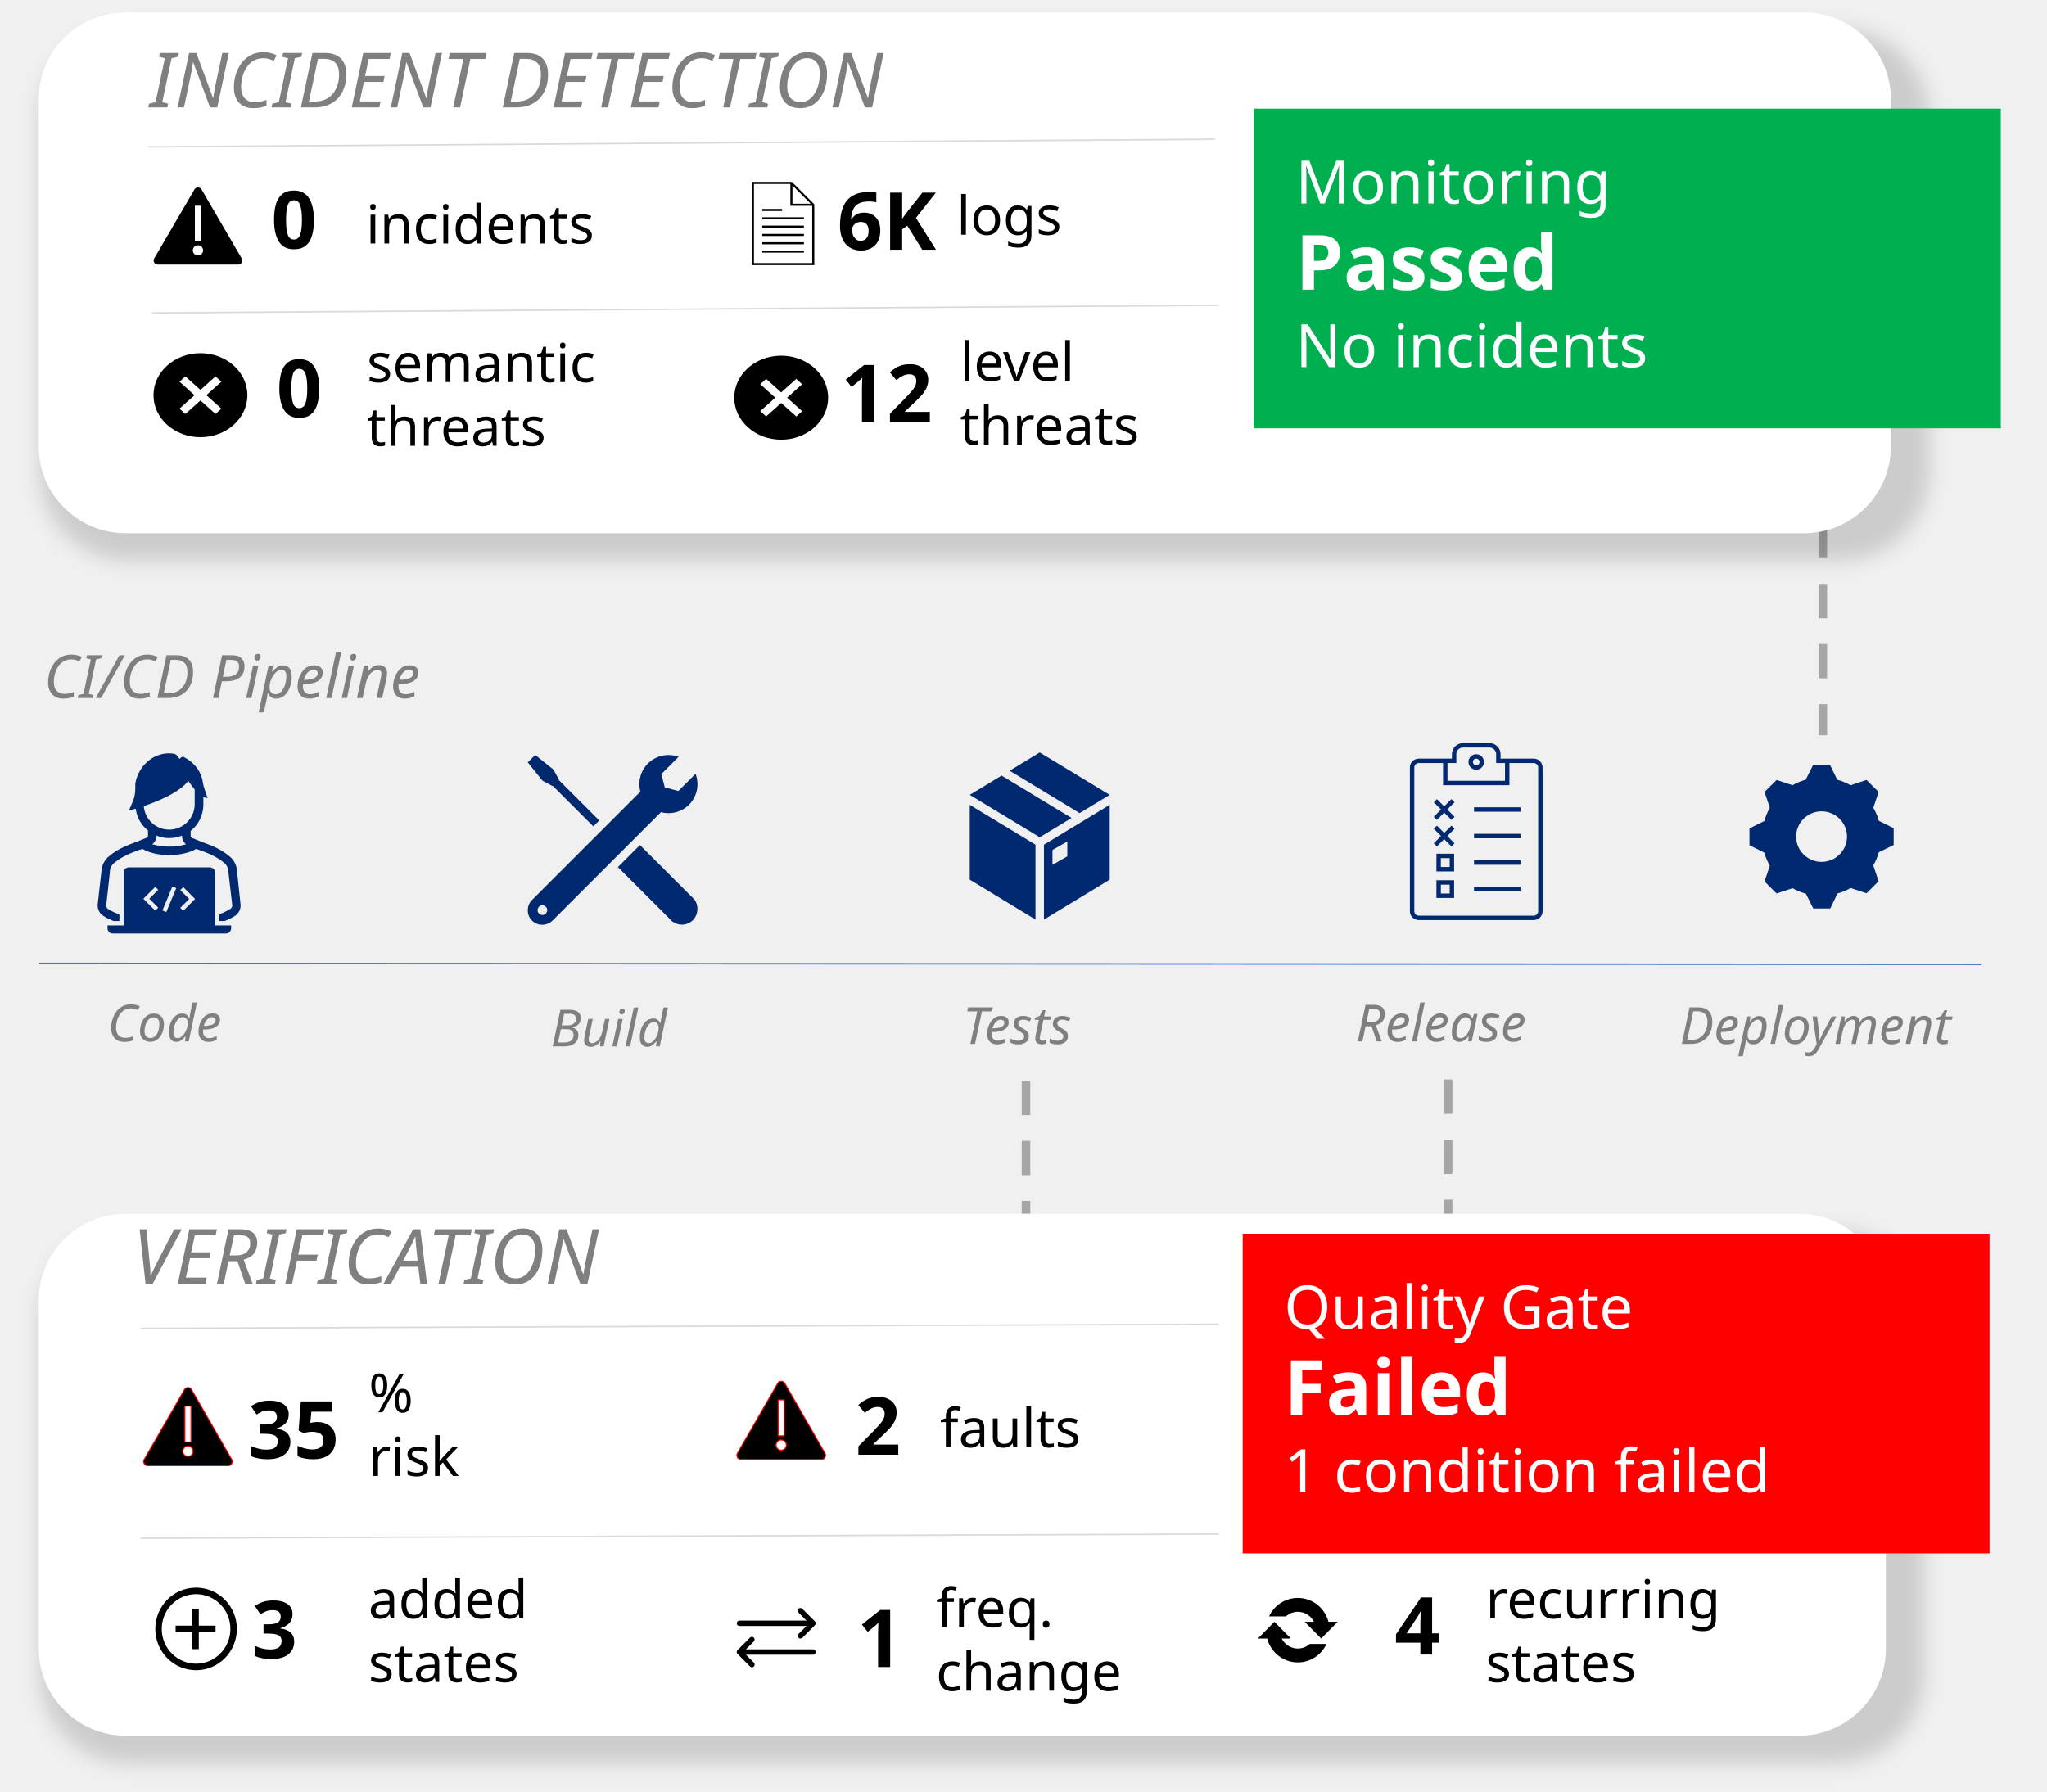
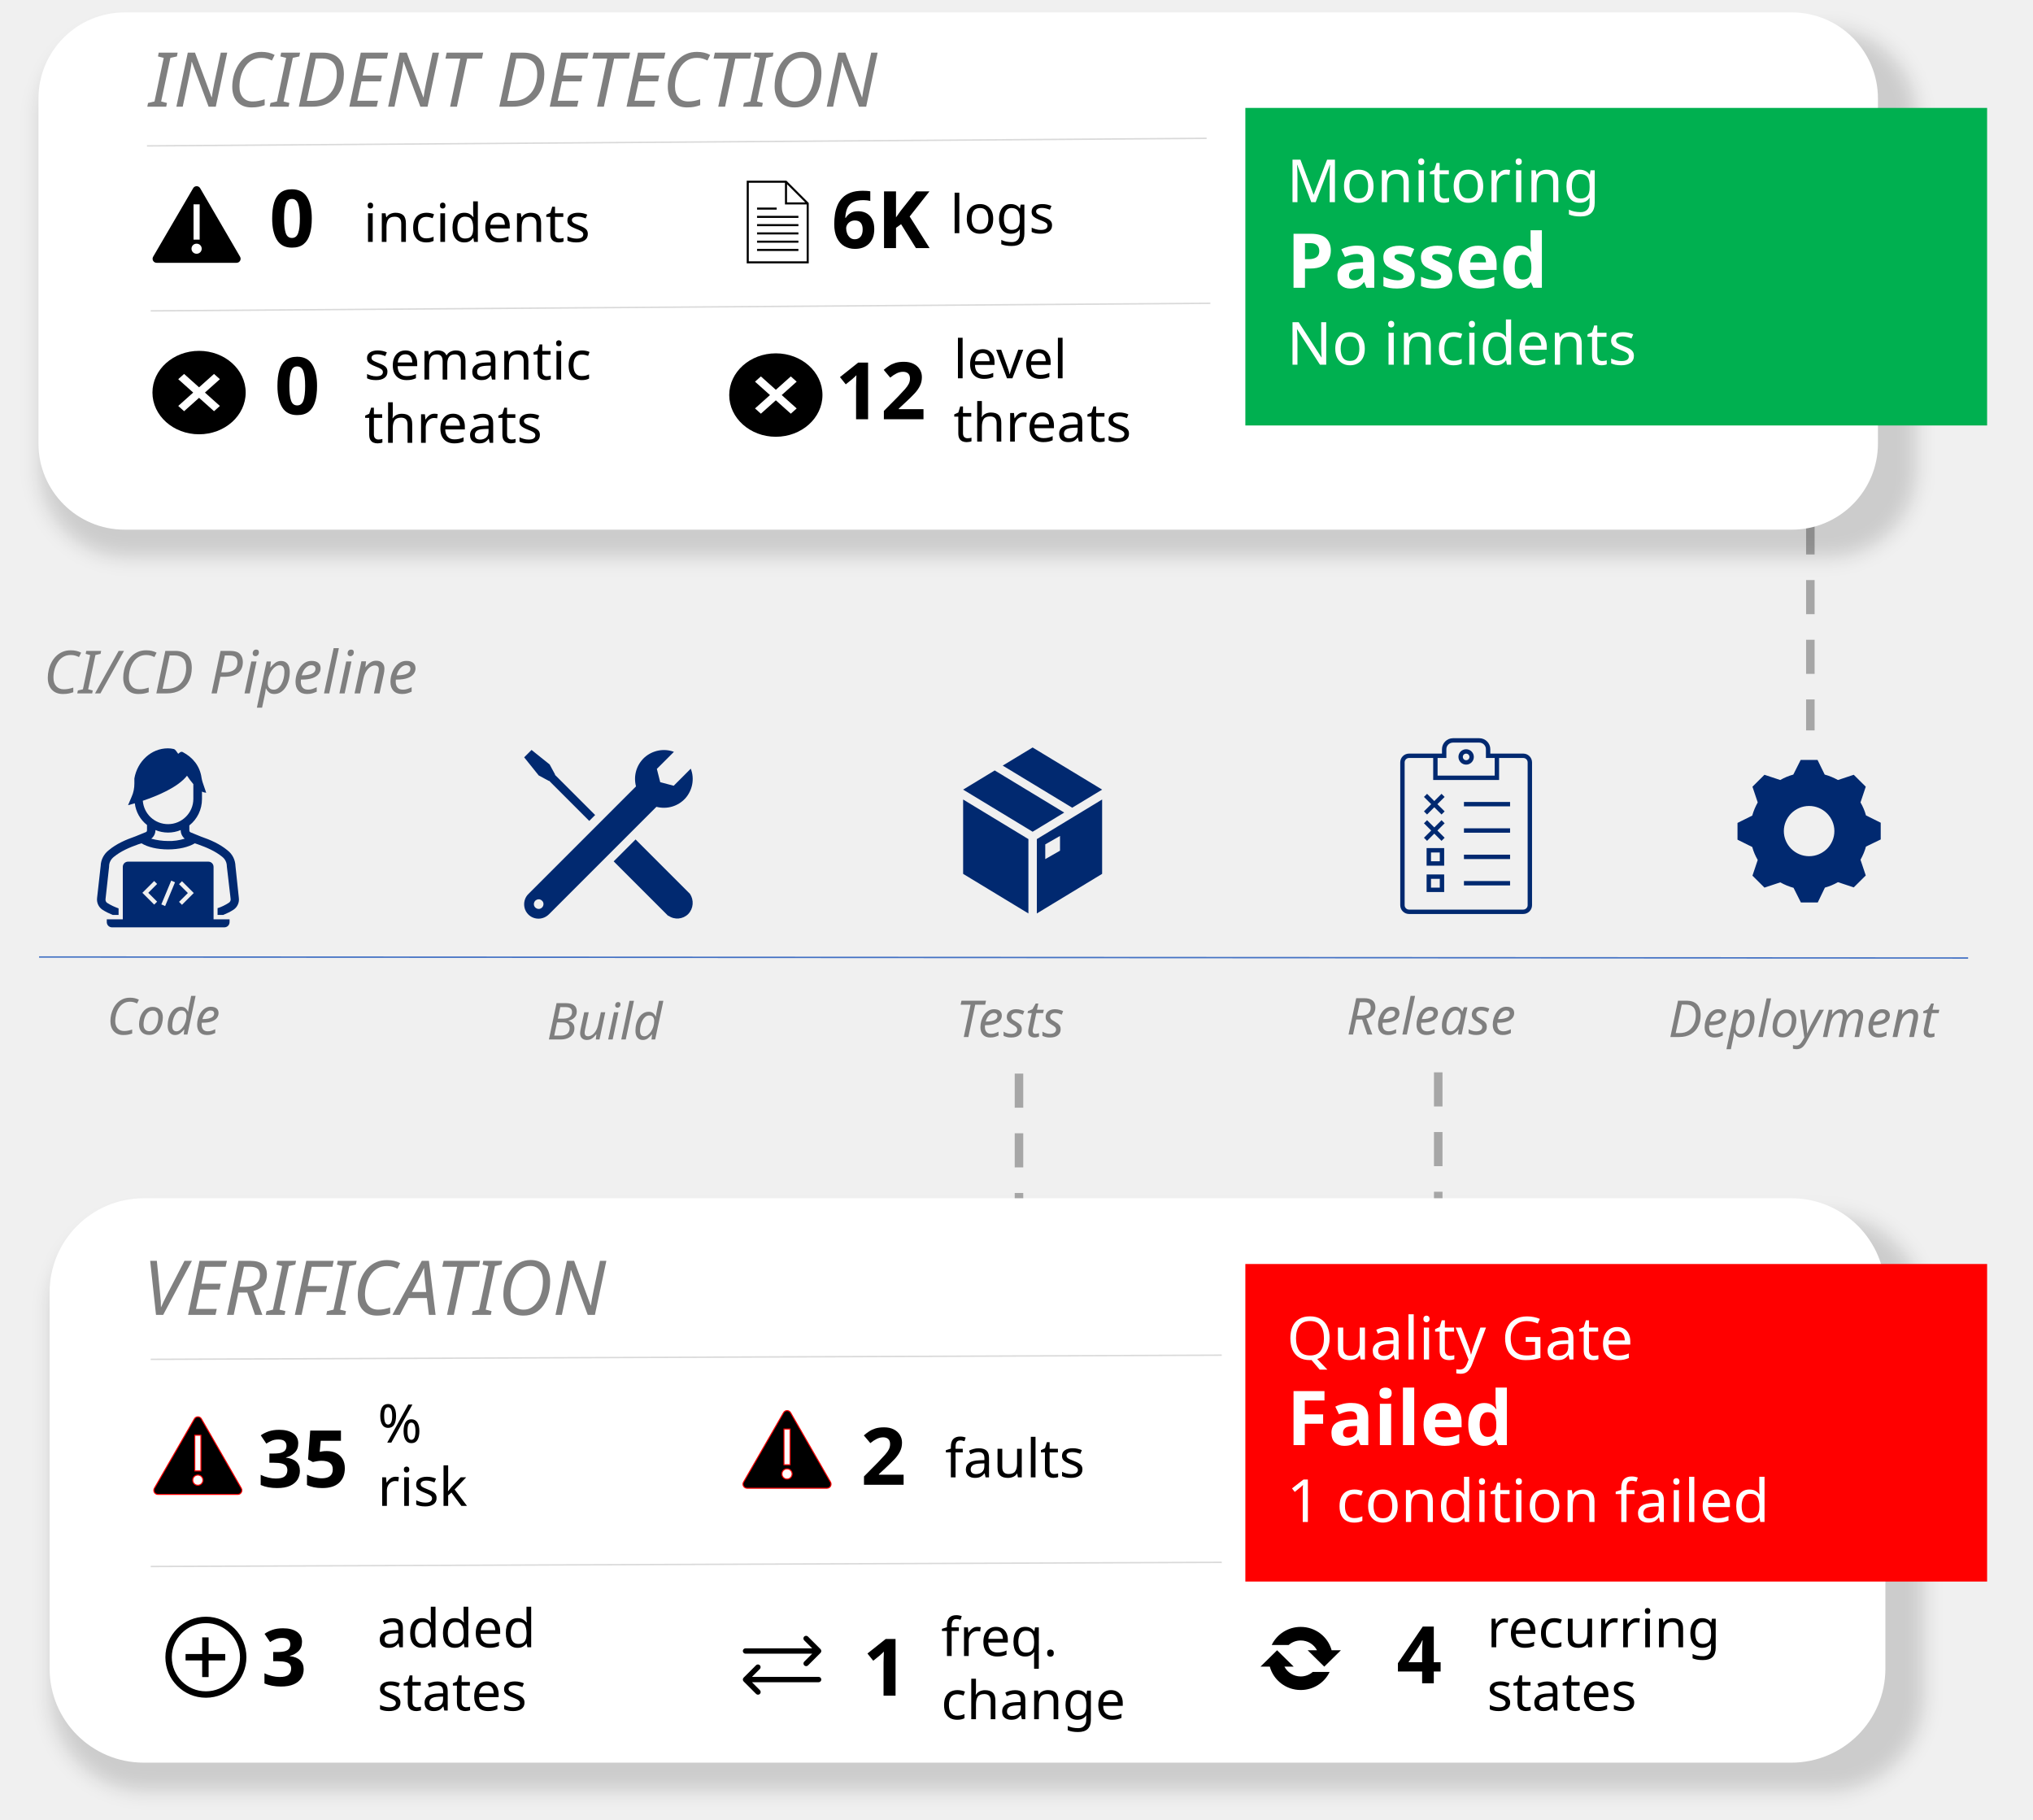
- <svg xmlns="http://www.w3.org/2000/svg" width="1639" height="1435" overflow="hidden">
+ <svg xmlns="http://www.w3.org/2000/svg" width="1639" height="1467" overflow="hidden">
  <defs>
    <filter id="fx0" x="-10%" y="-10%" width="120%" height="120%" filterUnits="userSpaceOnUse" primitiveUnits="userSpaceOnUse">
      <feComponentTransfer color-interpolation-filters="sRGB">
        <feFuncR type="discrete" tableValues="0 0" />
        <feFuncG type="discrete" tableValues="0 0" />
        <feFuncB type="discrete" tableValues="0 0" />
        <feFuncA type="linear" slope="0.149" intercept="0" />
      </feComponentTransfer>
      <feGaussianBlur stdDeviation="7.639 7.639" />
    </filter>
    <filter id="fx1" x="-10%" y="-10%" width="120%" height="120%" filterUnits="userSpaceOnUse" primitiveUnits="userSpaceOnUse">
      <feComponentTransfer color-interpolation-filters="sRGB">
        <feFuncR type="discrete" tableValues="0 0" />
        <feFuncG type="discrete" tableValues="0 0" />
        <feFuncB type="discrete" tableValues="0 0" />
        <feFuncA type="linear" slope="0.149" intercept="0" />
      </feComponentTransfer>
      <feGaussianBlur stdDeviation="7.639 7.639" />
    </filter>
    <clipPath id="clip2">
-       <rect x="1327" y="473" width="1639" height="1435" />
+       <rect x="1327" y="473" width="1639" height="1467" />
    </clipPath>
    <clipPath id="clip3">
-       <rect x="-7" y="-7" width="1570" height="487" />
+       <rect x="-7" y="-7" width="1570" height="526" />
    </clipPath>
    <clipPath id="clip4">
-       <rect x="0" y="0" width="1557" height="474" />
+       <rect x="0" y="0" width="1558" height="512" />
    </clipPath>
    <clipPath id="clip5">
-       <rect x="1913" y="1750" width="71" height="70" />
+       <rect x="1922" y="1780" width="71" height="71" />
    </clipPath>
    <clipPath id="clip6">
-       <rect x="1913" y="1750" width="71" height="70" />
+       <rect x="1922" y="1780" width="71" height="71" />
    </clipPath>
    <clipPath id="clip7">
-       <rect x="1913" y="1750" width="71" height="70" />
+       <rect x="1922" y="1780" width="71" height="71" />
    </clipPath>
    <clipPath id="clip8">
-       <rect x="2333" y="1744" width="67" height="68" />
+       <rect x="2341" y="1776" width="68" height="67" />
    </clipPath>
    <clipPath id="clip9">
-       <rect x="2333" y="1744" width="67" height="68" />
+       <rect x="2341" y="1776" width="68" height="67" />
    </clipPath>
    <clipPath id="clip10">
-       <rect x="2333" y="1744" width="67" height="68" />
+       <rect x="2341" y="1776" width="68" height="67" />
    </clipPath>
    <clipPath id="clip11">
      <rect x="-7" y="-7" width="1574" height="487" />
    </clipPath>
    <clipPath id="clip12">
      <rect x="0" y="0" width="1561" height="473" />
    </clipPath>
    <clipPath id="clip13">
      <rect x="1914" y="611" width="81" height="81" />
    </clipPath>
    <clipPath id="clip14">
      <rect x="1914" y="611" width="81" height="81" />
    </clipPath>
    <clipPath id="clip15">
      <rect x="1914" y="611" width="81" height="81" />
    </clipPath>
    <clipPath id="clip16">
      <rect x="1905" y="749" width="95" height="85" />
    </clipPath>
    <clipPath id="clip17">
      <rect x="1905" y="749" width="95" height="85" />
    </clipPath>
    <clipPath id="clip18">
      <rect x="1905" y="749" width="95" height="85" />
    </clipPath>
    <clipPath id="clip19">
      <rect x="1380" y="1061" width="165" height="164" />
    </clipPath>
    <clipPath id="clip20">
      <rect x="1380" y="1061" width="165" height="164" />
    </clipPath>
    <clipPath id="clip21">
      <rect x="1380" y="1061" width="165" height="164" />
    </clipPath>
    <clipPath id="clip22">
      <rect x="1735" y="1063" width="164" height="164" />
    </clipPath>
    <clipPath id="clip23">
      <rect x="1735" y="1063" width="164" height="164" />
    </clipPath>
    <clipPath id="clip24">
      <rect x="1735" y="1063" width="164" height="164" />
    </clipPath>
    <clipPath id="clip25">
      <rect x="2703" y="1061" width="164" height="164" />
    </clipPath>
    <clipPath id="clip26">
      <rect x="2703" y="1061" width="164" height="164" />
    </clipPath>
    <clipPath id="clip27">
      <rect x="2703" y="1061" width="164" height="164" />
    </clipPath>
    <clipPath id="clip28">
      <rect x="2424" y="1053" width="170" height="172" />
    </clipPath>
    <clipPath id="clip29">
      <rect x="2424" y="1053" width="170" height="172" />
    </clipPath>
    <clipPath id="clip30">
      <rect x="2424" y="1053" width="170" height="172" />
    </clipPath>
    <clipPath id="clip31">
      <rect x="2077" y="1061" width="164" height="164" />
    </clipPath>
    <clipPath id="clip32">
      <rect x="2077" y="1061" width="164" height="164" />
    </clipPath>
    <clipPath id="clip33">
      <rect x="2077" y="1061" width="164" height="164" />
    </clipPath>
    <clipPath id="clip34">
-       <rect x="1437" y="1576" width="80" height="80" />
+       <rect x="1446" y="1607" width="80" height="80" />
    </clipPath>
    <clipPath id="clip35">
-       <rect x="1437" y="1576" width="80" height="80" />
+       <rect x="1446" y="1607" width="80" height="80" />
    </clipPath>
    <clipPath id="clip36">
-       <rect x="1437" y="1576" width="80" height="80" />
+       <rect x="1446" y="1607" width="80" height="80" />
    </clipPath>
    <clipPath id="clip37">
-       <rect x="1912" y="1570" width="81" height="80" />
+       <rect x="1921" y="1601" width="80" height="80" />
    </clipPath>
    <clipPath id="clip38">
-       <rect x="1912" y="1570" width="81" height="80" />
+       <rect x="1921" y="1601" width="80" height="80" />
    </clipPath>
    <clipPath id="clip39">
-       <rect x="1912" y="1570" width="81" height="80" />
+       <rect x="1921" y="1601" width="80" height="80" />
    </clipPath>
    <clipPath id="clip40">
      <rect x="1446" y="614" width="79" height="79" />
    </clipPath>
    <clipPath id="clip41">
      <rect x="1446" y="614" width="79" height="79" />
    </clipPath>
    <clipPath id="clip42">
      <rect x="1446" y="614" width="79" height="79" />
    </clipPath>
    <clipPath id="clip43">
-       <rect x="1445" y="1738" width="79" height="80" />
+       <rect x="1454" y="1769" width="79" height="79" />
    </clipPath>
    <clipPath id="clip44">
-       <rect x="1445" y="1738" width="79" height="80" />
+       <rect x="1454" y="1769" width="79" height="79" />
    </clipPath>
    <clipPath id="clip45">
-       <rect x="1445" y="1738" width="79" height="80" />
+       <rect x="1454" y="1769" width="79" height="79" />
    </clipPath>
    <clipPath id="clip46">
      <rect x="1439" y="746" width="96" height="86" />
    </clipPath>
    <clipPath id="clip47">
      <rect x="1439" y="746" width="96" height="86" />
    </clipPath>
    <clipPath id="clip48">
      <rect x="1439" y="746" width="96" height="86" />
    </clipPath>
  </defs>
  <g clip-path="url(#clip2)" transform="translate(-1327 -473)">
    <path d="M2786.5 892.5 2786.5 1061.84" stroke="#A6A6A6" stroke-width="6.875" stroke-miterlimit="8" stroke-dasharray="27.5 20.625" fill="none" fill-rule="evenodd" />
    <path d="M0 0 0 163.099" stroke="#A6A6A6" stroke-width="6.875" stroke-miterlimit="8" stroke-dasharray="27.5 20.625" fill="none" fill-rule="evenodd" transform="matrix(-1 0 0 1 2486.5 1337.5)" />
    <path d="M0 0 0 154.815" stroke="#A6A6A6" stroke-width="6.875" stroke-miterlimit="8" stroke-dasharray="27.5 20.625" fill="none" fill-rule="evenodd" transform="matrix(-1 0 0 1 2148.5 1338.5)" />
-     <g clip-path="url(#clip3)" filter="url(#fx0)" transform="translate(1335 1435)">
+     <g clip-path="url(#clip3)" filter="url(#fx0)" transform="translate(1344 1429)">
      <g clip-path="url(#clip4)">
-         <path d="M24.199 94.76C24.199 55.513 56.014 23.698 95.261 23.698L1461.72 23.698C1500.96 23.698 1532.78 55.513 1532.78 94.76L1532.78 378.996C1532.78 418.242 1500.96 450.058 1461.72 450.058L95.261 450.058C56.014 450.058 24.199 418.242 24.199 378.996Z" fill="#FFFFFF" fill-rule="evenodd" />
-       </g>
-     </g>
-     <path d="M1358 1514.67C1358 1476.19 1389.19 1445 1427.67 1445L2767.33 1445C2805.81 1445 2837 1476.19 2837 1514.67L2837 1793.33C2837 1831.81 2805.81 1863 2767.33 1863L1427.67 1863C1389.19 1863 1358 1831.81 1358 1793.33Z" fill="#FFFFFF" fill-rule="evenodd" />
-     <rect x="2322" y="1461" width="598" height="256" fill="#FF0000" />
-     <text fill="#FFFFFF" font-family="Nunito,Nunito_MSFontService,sans-serif" font-weight="400" font-size="48" transform="matrix(1 0 0 1 2355.11 1537)">Quality Gate<tspan font-weight="700" font-size="61" x="0" y="69">Failed</tspan>
+         <path d="M24.198 101.05C24.198 58.329 58.83 23.698 101.551 23.698L1456.45 23.698C1499.17 23.698 1533.8 58.329 1533.8 101.05L1533.8 410.446C1533.8 453.166 1499.17 487.798 1456.45 487.798L101.551 487.798C58.83 487.798 24.198 453.166 24.198 410.446Z" fill="#FFFFFF" fill-rule="evenodd" />
+       </g>
+     </g>
+     <path d="M1367 1514.84C1367 1472.95 1400.95 1439 1442.84 1439L2771.16 1439C2813.05 1439 2847 1472.95 2847 1514.84L2847 1818.16C2847 1860.05 2813.05 1894 2771.16 1894L1442.84 1894C1400.95 1894 1367 1860.05 1367 1818.16Z" fill="#FFFFFF" fill-rule="evenodd" />
+     <rect x="2331" y="1492" width="598" height="256" fill="#FF0000" />
+     <text fill="#FFFFFF" font-family="Nunito,Nunito_MSFontService,sans-serif" font-weight="400" font-size="48" transform="matrix(1 0 0 1 2364.36 1569)">Quality Gate<tspan font-weight="700" font-size="61" x="0" y="69">Failed</tspan>
      <tspan font-size="48" x="0" y="131">1 condition failed</tspan>
      <tspan fill="#7F7F7F" font-style="italic" font-size="61" x="-921.904" y="-36">VERIFICATION</tspan>
    </text>
-     <path d="M0 0 863.466 3.364" stroke="#D9D9D9" stroke-width="1.146" stroke-miterlimit="8" fill="none" fill-rule="evenodd" transform="matrix(1 0 0 -1 1439.5 1536.86)" />
-     <path d="M0 0 863.466 3.364" stroke="#D9D9D9" stroke-width="1.146" stroke-miterlimit="8" fill="none" fill-rule="evenodd" transform="matrix(1 0 0 -1 1439.5 1704.86)" />
-     <text font-family="Nunito,Nunito_MSFontService,sans-serif" font-weight="700" font-size="64" transform="matrix(1 0 0 1 1525.48 1641)">35<tspan font-size="64" x="486.252" y="-3">2</tspan>
-       <tspan font-weight="400" font-size="43" x="554.169" y="-9">faults</tspan>
+     <path d="M0 0 863.466 3.364" stroke="#D9D9D9" stroke-width="1.146" stroke-miterlimit="8" fill="none" fill-rule="evenodd" transform="matrix(1 0 0 -1 1448.5 1568.86)" />
+     <path d="M0 0 863.466 3.364" stroke="#D9D9D9" stroke-width="1.146" stroke-miterlimit="8" fill="none" fill-rule="evenodd" transform="matrix(1 0 0 -1 1448.5 1735.86)" />
+     <text font-family="Nunito,Nunito_MSFontService,sans-serif" font-weight="700" font-size="64" transform="matrix(1 0 0 1 1534.73 1672)">35<tspan font-size="64" x="486.252" y="-2">2</tspan>
+       <tspan font-weight="400" font-size="43" x="554.169" y="-8">faults</tspan>
      <tspan font-size="64" x="3.048" y="160">3 </tspan>
-       <tspan font-weight="400" font-size="43" x="96.738" y="-37">%</tspan>
-       <tspan font-weight="400" font-size="43" x="96.738" y="14">risk</tspan>
-       <tspan font-weight="400" font-size="43" x="96.447" y="128">added</tspan>
-       <tspan font-weight="400" font-size="43" x="96.447" y="179">states</tspan>
-       <tspan font-size="64" x="487.819" y="167">1 </tspan>
-       <tspan font-weight="400" font-size="43" x="551.013" y="135">freq. </tspan>
-       <tspan font-weight="400" font-size="43" x="551.013" y="186">change</tspan>
+       <tspan font-weight="400" font-size="43" x="96.738" y="-36">%</tspan>
+       <tspan font-weight="400" font-size="43" x="96.738" y="15">risk</tspan>
+       <tspan font-weight="400" font-size="43" x="96.447" y="129">added</tspan>
+       <tspan font-weight="400" font-size="43" x="96.447" y="180">states</tspan>
+       <tspan font-size="64" x="487.819" y="168">1 </tspan>
+       <tspan font-weight="400" font-size="43" x="551.013" y="136">freq. </tspan>
+       <tspan font-weight="400" font-size="43" x="551.013" y="187">change</tspan>
    </text>
    <g clip-path="url(#clip5)">
      <g clip-path="url(#clip6)">
        <g clip-path="url(#clip7)">
-           <path d="M5.031 43.844 58.765 43.844 52.383 37.461C51.571 36.59 51.619 35.226 52.49 34.414 53.318 33.642 54.602 33.642 55.43 34.414L65.493 44.476C66.333 45.318 66.333 46.682 65.493 47.524L55.43 57.586C54.588 58.427 53.224 58.427 52.383 57.586 51.542 56.745 51.542 55.381 52.383 54.539L58.765 48.156 5.031 48.156C3.84 48.156 2.875 47.191 2.875 46 2.875 44.809 3.84 43.844 5.031 43.844Z" transform="matrix(-1 0 0 1 1983 1750)" />
-           <path d="M63.969 20.844 10.235 20.844 16.617 14.461C17.489 13.649 17.537 12.285 16.725 11.414 15.913 10.543 14.549 10.494 13.678 11.306 13.64 11.341 13.605 11.377 13.57 11.414L3.507 21.476C2.667 22.318 2.667 23.682 3.507 24.524L13.57 34.586C14.412 35.427 15.776 35.427 16.617 34.586 17.458 33.744 17.458 32.381 16.617 31.539L10.235 25.156 63.969 25.156C65.16 25.156 66.125 24.191 66.125 23 66.125 21.809 65.16 20.844 63.969 20.844Z" transform="matrix(-1 0 0 1 1983 1750)" />
-         </g>
-       </g>
-     </g>
-     <text font-family="Nunito,Nunito_MSFontService,sans-serif" font-weight="700" font-size="64" transform="matrix(1 0 0 1 2443.65 1798)">4 <tspan font-weight="400" font-size="43" x="72.922" y="-29">recurring</tspan>
+           <path d="M5.031 43.844 58.765 43.844 52.383 37.461C51.571 36.59 51.619 35.226 52.49 34.414 53.318 33.642 54.602 33.642 55.43 34.414L65.493 44.476C66.333 45.318 66.333 46.682 65.493 47.524L55.43 57.586C54.588 58.427 53.224 58.427 52.383 57.586 51.542 56.745 51.542 55.381 52.383 54.539L58.765 48.156 5.031 48.156C3.84 48.156 2.875 47.191 2.875 46 2.875 44.809 3.84 43.844 5.031 43.844Z" transform="matrix(-1 0 0 1 1992 1781)" />
+           <path d="M63.969 20.844 10.235 20.844 16.617 14.461C17.489 13.649 17.537 12.285 16.725 11.414 15.913 10.543 14.549 10.494 13.678 11.306 13.64 11.341 13.605 11.377 13.57 11.414L3.507 21.476C2.667 22.318 2.667 23.682 3.507 24.524L13.57 34.586C14.412 35.427 15.776 35.427 16.617 34.586 17.458 33.744 17.458 32.381 16.617 31.539L10.235 25.156 63.969 25.156C65.16 25.156 66.125 24.191 66.125 23 66.125 21.809 65.16 20.844 63.969 20.844Z" transform="matrix(-1 0 0 1 1992 1781)" />
+         </g>
+       </g>
+     </g>
+     <text font-family="Nunito,Nunito_MSFontService,sans-serif" font-weight="700" font-size="64" transform="matrix(1 0 0 1 2452.91 1830)">4 <tspan font-weight="400" font-size="43" x="72.922" y="-29">recurring</tspan>
      <tspan font-weight="400" font-size="43" x="72.922" y="22">states</tspan>
    </text>
    <g clip-path="url(#clip8)">
      <g clip-path="url(#clip9)">
        <g clip-path="url(#clip10)">
-           <path d="M14.369 39.6 27.569 26.4 20.212 26.4C22.619 21.725 27.5 18.494 33.138 18.494 36.781 18.494 40.15 19.869 42.694 22.137L56.1 22.137C52.044 13.475 43.244 7.562 33.138 7.562 21.381 7.562 11.481 15.537 8.594 26.4L1.169 26.4 14.369 39.6Z" transform="matrix(1 0 0 -1.01515 2333 1812)" />
-           <path d="M65.037 39.6 51.837 26.4 38.638 39.6 46.062 39.6C43.656 44.275 38.775 47.506 33.138 47.506 29.494 47.506 26.125 46.131 23.581 43.862L10.106 43.862C14.231 52.525 22.962 58.438 33.138 58.438 44.894 58.438 54.794 50.462 57.681 39.6L65.037 39.6Z" transform="matrix(1 0 0 -1.01515 2333 1812)" />
+           <path d="M14.369 39.6 27.569 26.4 20.212 26.4C22.619 21.725 27.5 18.494 33.138 18.494 36.781 18.494 40.15 19.869 42.694 22.137L56.1 22.137C52.044 13.475 43.244 7.562 33.138 7.562 21.381 7.562 11.481 15.537 8.594 26.4L1.169 26.4 14.369 39.6Z" transform="matrix(1.01515 0 0 -1 2342 1843)" />
+           <path d="M65.037 39.6 51.837 26.4 38.638 39.6 46.062 39.6C43.656 44.275 38.775 47.506 33.138 47.506 29.494 47.506 26.125 46.131 23.581 43.862L10.106 43.862C14.231 52.525 22.962 58.438 33.138 58.438 44.894 58.438 54.794 50.462 57.681 39.6L65.037 39.6Z" transform="matrix(1.01515 0 0 -1 2342 1843)" />
        </g>
      </g>
    </g>
    <g clip-path="url(#clip11)" filter="url(#fx1)" transform="translate(1335 473)">
      <g clip-path="url(#clip12)">
        <path d="M24.199 94.59C24.199 55.437 55.938 23.698 95.091 23.698L1465.97 23.698C1505.12 23.698 1536.86 55.437 1536.86 94.59L1536.86 378.146C1536.86 417.298 1505.12 449.038 1465.97 449.038L95.091 449.038C55.938 449.038 24.199 417.298 24.199 378.146Z" fill="#FFFFFF" fill-rule="evenodd" />
      </g>
    </g>
    <path d="M1358 552.502C1358 514.117 1389.12 483 1427.5 483L2771.5 483C2809.88 483 2841 514.117 2841 552.502L2841 830.498C2841 868.883 2809.88 900 2771.5 900L1427.5 900C1389.12 900 1358 868.883 1358 830.498Z" fill="#FFFFFF" fill-rule="evenodd" />
    <text fill="#7F7F7F" font-family="Nunito,Nunito_MSFontService,sans-serif" font-style="italic" font-weight="400" font-size="61" transform="matrix(1 0 0 1 1446.98 559)">INCIDENT DETECTION<tspan fill="#000000" font-style="normal" font-weight="700" font-size="64" x="97.149" y="113">0</tspan>
      <tspan fill="#000000" font-style="normal" font-size="43" x="173.067" y="109">incidents</tspan>
    </text>
    <g clip-path="url(#clip13)">
      <g clip-path="url(#clip14)">
        <g clip-path="url(#clip15)">
          <path d="M1937.33 647 1970.67 647 1970.67 648.667 1937.33 648.667Z" />
          <path d="M1937.33 640.333 1953.17 640.333 1953.17 642 1937.33 642Z" />
          <path d="M1937.33 653.667 1970.67 653.667 1970.67 655.333 1937.33 655.333Z" />
          <path d="M1937.33 660.333 1970.67 660.333 1970.67 662 1937.33 662Z" />
          <path d="M1937.33 667 1970.67 667 1970.67 668.667 1937.33 668.667Z" />
          <path d="M1937.33 673.667 1970.67 673.667 1970.67 675.333 1937.33 675.333Z" />
          <path d="M1929 618.667 1929 685.333 1979 685.333 1979 636.655 1961.01 618.667ZM1961.51 621.526 1976.14 636.152C1976.14 636.156 1976.14 636.161 1976.14 636.164 1976.14 636.166 1976.14 636.167 1976.14 636.167L1961.5 636.167 1961.5 621.532C1961.5 621.527 1961.5 621.523 1961.51 621.523 1961.51 621.523 1961.51 621.524 1961.51 621.526ZM1930.67 683.667 1930.67 620.333 1959.83 620.333 1959.83 637.833 1977.33 637.833 1977.33 683.667Z" />
        </g>
      </g>
    </g>
    <text font-family="Nunito,Nunito_MSFontService,sans-serif" font-weight="700" font-size="64" transform="matrix(1 0 0 1 1997.33 673)">6K<tspan font-weight="400" font-size="43" x="95.621" y="-12">logs</tspan>
      <tspan font-size="64" x="-448.961" y="134">0</tspan>
    </text>
    <g clip-path="url(#clip16)">
      <g clip-path="url(#clip17)">
        <g clip-path="url(#clip18)">
          <path d="M42.487 8.854C23.914 8.854 8.858 23.909 8.858 42.481 8.857 61.054 23.913 76.11 42.485 76.11 61.057 76.111 76.113 61.055 76.114 42.483 76.114 42.482 76.114 42.481 76.114 42.48 76.121 23.916 61.077 8.861 42.513 8.854 42.504 8.854 42.495 8.854 42.487 8.854ZM57.512 53.275 53.279 57.508 42.487 46.714 31.698 57.506 27.465 53.273 38.25 42.48 27.46 31.687 31.698 27.454 42.487 38.25 53.279 27.454 57.512 31.687 46.72 42.48Z" transform="matrix(1.11765 0 0 1 1905 749)" />
        </g>
      </g>
    </g>
    <text font-family="Nunito,Nunito_MSFontService,sans-serif" font-weight="400" font-size="43" transform="matrix(1 0 0 1 1620.7 779)">semantic<tspan font-size="43" x="0" y="51">threats</tspan>
      <tspan font-weight="700" font-size="64" x="379.705" y="32">12</tspan>
      <tspan font-size="43" x="474.93" y="-1">level </tspan>
      <tspan font-size="43" x="474.93" y="50">threats</tspan>
    </text>
    <path d="M0 0 854.297 6.121" stroke="#D9D9D9" stroke-width="1.146" stroke-miterlimit="8" fill="none" fill-rule="evenodd" transform="matrix(1 0 0 -1 1448.5 723.621)" />
    <path d="M0 0 854.297 6.121" stroke="#D9D9D9" stroke-width="1.146" stroke-miterlimit="8" fill="none" fill-rule="evenodd" transform="matrix(1 0 0 -1 1445.5 590.621)" />
    <rect x="2331" y="560" width="598" height="256" fill="#00B050" />
    <text fill="#FFFFFF" font-family="Nunito,Nunito_MSFontService,sans-serif" font-weight="400" font-size="48" transform="matrix(1 0 0 1 2364.36 636)">Monitoring<tspan font-weight="700" font-size="61" x="0" y="69">Passed</tspan>
      <tspan font-size="48" x="0" y="131">No incidents</tspan>
    </text>
    <g clip-path="url(#clip19)">
      <g clip-path="url(#clip20)">
        <g clip-path="url(#clip21)">
          <path d="M105.61 92.706C112.742 95.253 119.533 98.139 125.136 102.724 127.513 104.592 128.872 107.308 128.872 110.365L131.928 136.682C132.098 137.871 131.588 139.059 130.57 139.738L130.57 139.738C127.683 141.606 124.627 143.134 121.401 144.153L121.401 149.586 125.985 149.586C128.872 148.398 131.758 147.04 134.305 145.342L134.305 145.342C137.361 143.304 139.059 139.569 138.55 135.833L135.833 110.195C135.663 105.271 133.456 100.686 129.551 97.63 123.269 92.367 115.798 89.141 107.987 86.424L99.668 83.028C98.989 82.689 98.649 82.179 98.649 81.5L98.649 77.425C105.101 72.331 108.836 64.521 108.836 56.201L108.836 50.089C109.855 50.768 111.044 50.938 112.232 51.107L109.346 42.618C109.006 41.429 108.667 40.241 108.497 39.052 107.138 29.374 101.366 22.582 93.385 18.337 92.706 17.998 91.857 17.998 91.178 18.507L89.65 19.696 87.952 17.319C87.443 16.64 86.763 15.96 85.915 15.791 84.386 15.451 82.858 15.281 81.33 15.281 67.917 15.281 56.71 25.808 54.333 39.561L54.333 40.75 54.333 40.75 54.333 43.636C54.333 47.372 53.654 50.938 52.126 54.333L49.24 61.125C49.24 61.125 51.277 60.616 54.673 59.597 55.522 66.558 59.087 72.841 64.521 77.085L64.521 81.33C64.521 82.009 64.181 82.689 63.502 82.858L55.182 86.254C47.372 88.971 39.901 92.197 33.619 97.46 29.713 100.517 27.336 105.101 27.167 110.025L24.28 135.833C23.771 139.569 25.469 143.304 28.525 145.342 31.072 147.04 33.958 148.398 36.845 149.586L41.599 149.586 41.599 144.323C38.373 143.134 35.317 141.776 32.43 139.908 31.411 139.229 30.902 138.041 31.072 136.852L33.958 110.704 33.958 110.365C33.958 107.308 35.486 104.592 37.864 102.724 43.467 98.139 50.258 95.253 57.39 92.706L60.106 91.857C65.03 94.913 72.841 96.781 81.5 96.781 90.159 96.781 97.97 94.913 103.064 91.857L105.61 92.706ZM61.125 57.559C72.671 53.654 89.31 46.862 96.781 37.354 98.309 39.731 100.007 41.938 101.875 44.146L101.875 56.031C101.875 67.237 92.706 76.406 81.5 76.406 70.803 76.406 61.974 68.256 61.125 57.559ZM67.917 88.122C69.954 86.594 71.312 84.047 71.312 81.33L71.312 81.16C77.764 83.877 85.235 83.877 91.688 81.16L91.688 81.33C91.688 83.877 92.876 86.424 94.913 88.122 90.499 89.48 85.915 90.159 81.33 89.99 76.916 89.99 72.331 89.31 67.917 88.122Z" fill="#012970" transform="matrix(1 0 0 1 1381 1061)" />
          <path d="M118.175 110.874C118.175 108.497 116.307 106.629 113.93 106.629L113.93 106.629 49.24 106.629C46.862 106.629 44.995 108.497 44.995 110.874L44.995 110.874 44.995 153.152 32.091 153.152 32.091 155.359C32.091 157.736 33.958 159.604 36.335 159.604L126.834 159.604C129.211 159.604 131.079 157.736 131.079 155.359L131.079 153.152 118.175 153.152 118.175 110.874ZM72.671 138.89 70.294 141.267 60.785 131.758 70.294 122.25 72.671 124.627 65.54 131.758 72.671 138.89ZM79.123 142.455 76.067 141.097 84.047 121.91 87.103 123.269 79.123 142.455ZM92.706 141.436 90.329 139.059 97.46 131.928 90.329 124.797 92.706 122.42 102.215 131.928 92.706 141.436Z" fill="#012970" transform="matrix(1 0 0 1 1381 1061)" />
        </g>
      </g>
    </g>
    <g clip-path="url(#clip22)">
      <g clip-path="url(#clip23)">
        <g clip-path="url(#clip24)">
          <path d="M1764.02 1204.59C1762.83 1205.78 1761.3 1206.12 1759.77 1205.44 1758.24 1204.76 1757.39 1203.4 1757.39 1201.87 1757.39 1200.34 1758.41 1198.81 1759.77 1198.31 1761.3 1197.63 1762.83 1197.97 1764.02 1199.15 1765.54 1200.51 1765.54 1203.06 1764.02 1204.59ZM1883.89 1092.69 1870.14 1106.45 1859.27 1103.56 1856.55 1092.86 1870.31 1079.11C1862.16 1076.06 1852.99 1077.92 1846.53 1083.7 1840.08 1089.64 1837.54 1098.47 1839.74 1106.96L1753.15 1193.55C1750.09 1196.44 1748.9 1200.85 1749.92 1204.93 1750.94 1209 1754.17 1212.23 1758.24 1213.25 1762.32 1214.27 1766.56 1213.08 1769.62 1210.02L1856.21 1123.43C1864.7 1125.63 1873.53 1123.09 1879.47 1116.64 1885.25 1110.18 1887.11 1100.84 1883.89 1092.69Z" fill="#012970" />
          <path d="M1883.21 1193.55 1839.4 1149.74 1821.74 1167.4 1864.19 1209.85 1865.72 1211.38 1865.89 1211.21C1870.81 1214.77 1877.61 1214.1 1881.85 1209.85 1886.1 1205.44 1886.6 1198.64 1883.21 1193.55L1883.21 1193.55Z" fill="#012970" />
          <path d="M1774.37 1097.62 1774.54 1097.45 1770.13 1089.3 1755.53 1077.58 1749.58 1083.53 1761.3 1098.13 1769.45 1102.54 1769.62 1102.37 1802.05 1134.8 1806.8 1130.05Z" fill="#012970" />
        </g>
      </g>
    </g>
    <g clip-path="url(#clip25)">
      <g clip-path="url(#clip26)">
        <g clip-path="url(#clip27)">
          <path d="M81 101.25C69.863 101.25 60.75 92.138 60.75 81 60.75 69.863 69.863 60.75 81 60.75 92.138 60.75 101.25 69.863 101.25 81 101.25 92.138 92.138 101.25 81 101.25ZM126.563 68.344C125.55 64.631 124.031 61.088 122.175 57.881L126.394 45.225 116.775 35.606 104.119 39.825C100.744 37.969 97.2 36.45 93.488 35.438L87.75 23.625 74.25 23.625 68.344 35.438C64.631 36.45 61.088 37.969 57.881 39.825L45.225 35.606 35.606 45.225 39.825 57.881C37.969 61.256 36.45 64.8 35.438 68.513L23.625 74.25 23.625 87.75 35.438 93.656C36.45 97.369 37.969 100.913 39.825 104.119L35.606 116.775 45.225 126.394 57.881 122.175C61.256 124.031 64.8 125.55 68.513 126.563L74.419 138.375 87.919 138.375 93.825 126.563C97.538 125.55 101.081 124.031 104.288 122.175L116.944 126.394 126.563 116.775 122.344 104.119C124.2 100.744 125.719 97.2 126.731 93.488L138.544 87.581 138.544 74.081 126.563 68.344Z" fill="#012970" transform="matrix(6.12323e-17 1 -1.00617 6.16102e-17 2867 1062)" />
        </g>
      </g>
    </g>
    <g clip-path="url(#clip28)">
      <g clip-path="url(#clip29)">
        <g clip-path="url(#clip30)">
          <path d="M85 35.417C88.423 35.417 91.198 32.642 91.198 29.219 91.198 25.796 88.423 23.021 85 23.021L84.823 23.021C81.454 23.081 78.764 25.849 78.802 29.219 78.808 32.639 81.579 35.411 85 35.417ZM83.066 27.342C83.544 26.851 84.198 26.57 84.883 26.562L85 26.562C86.467 26.562 87.656 27.752 87.656 29.219 87.656 30.686 86.467 31.875 84.999 31.875 83.533 31.875 82.344 30.686 82.344 29.218 82.344 29.21 82.344 29.201 82.344 29.192 82.328 28.505 82.587 27.841 83.064 27.347Z" fill="#012970" transform="matrix(1 0 0 1 2424 1054)" />
          <path d="M83.231 65.517 120.418 65.517 120.418 69.059 83.231 69.059Z" fill="#012970" transform="matrix(1 0 0 1 2424 1054)" />
          <path d="M83.231 86.767 120.418 86.767 120.418 90.309 83.231 90.309Z" fill="#012970" transform="matrix(1 0 0 1 2424 1054)" />
          <path d="M83.231 108.017 120.418 108.017 120.418 111.559 83.231 111.559Z" fill="#012970" transform="matrix(1 0 0 1 2424 1054)" />
          <path d="M83.231 129.267 120.418 129.267 120.418 132.809 83.231 132.809Z" fill="#012970" transform="matrix(1 0 0 1 2424 1054)" />
          <path d="M65.156 58.956 59.325 64.788 53.493 58.956 50.989 61.46 56.821 67.292 50.989 73.123 53.493 75.627 59.325 69.796 65.156 75.627 67.66 73.123 61.829 67.292 67.66 61.46 65.156 58.956Z" fill="#012970" transform="matrix(1 0 0 1 2424 1054)" />
          <path d="M65.156 80.206 59.325 86.038 53.493 80.206 50.989 82.71 56.821 88.542 50.989 94.373 53.493 96.877 59.325 91.046 65.156 96.877 67.66 94.373 61.829 88.542 67.66 82.71 65.156 80.206Z" fill="#012970" transform="matrix(1 0 0 1 2424 1054)" />
          <path d="M53.125 116.875 67.292 116.875 67.292 102.708 53.125 102.708ZM56.667 106.25 63.75 106.25 63.75 113.333 56.667 113.333Z" fill="#012970" transform="matrix(1 0 0 1 2424 1054)" />
          <path d="M53.125 138.125 67.292 138.125 67.292 123.958 53.125 123.958ZM56.667 127.5 63.75 127.5 63.75 134.583 56.667 134.583Z" fill="#012970" transform="matrix(1 0 0 1 2424 1054)" />
          <path d="M138.125 33.609C138.125 29.697 134.953 26.525 131.042 26.525L104.479 26.525 104.479 22.984C104.473 18.096 100.513 14.135 95.625 14.13L74.375 14.13C69.487 14.135 65.527 18.096 65.521 22.984L65.521 26.525 38.958 26.525C35.046 26.525 31.875 29.697 31.875 33.609L31.875 148.75C31.875 152.662 35.046 155.833 38.958 155.833L131.042 155.833C134.953 155.833 138.125 152.662 138.125 148.75ZM61.979 30.067 69.062 30.067 69.062 22.984C69.062 20.049 71.441 17.671 74.375 17.671L95.625 17.671C98.559 17.671 100.937 20.049 100.937 22.984L100.937 30.067 108.021 30.067 108.021 44.271 61.979 44.271ZM131.042 152.291 38.958 152.291C37.002 152.291 35.417 150.706 35.417 148.75L35.417 33.609C35.417 31.652 37.002 30.067 38.958 30.067L58.437 30.067 58.437 47.812 111.562 47.812 111.562 30.067 131.042 30.067C132.998 30.067 134.583 31.652 134.583 33.609L134.583 148.75C134.583 150.706 132.998 152.291 131.042 152.291Z" fill="#012970" transform="matrix(1 0 0 1 2424 1054)" />
        </g>
      </g>
    </g>
    <g clip-path="url(#clip31)">
      <g clip-path="url(#clip32)">
        <g clip-path="url(#clip33)">
          <path d="M2128.94 1094.11 2103.47 1109.56 2159.5 1143.52 2184.97 1128.07Z" fill="#012970" />
          <path d="M2215.53 1109.56 2159.5 1075.6 2135.39 1090.2 2191.42 1124.16Z" fill="#012970" />
          <path d="M2103.47 1123.14 2103.47 1177.48 2156.1 1209.4 2156.1 1149.46 2103.47 1117.54Z" fill="#012970" />
          <path d="M2181.57 1158.8 2169.69 1165.59 2169.69 1153.71 2181.57 1146.91 2181.57 1158.8ZM2162.9 1149.46 2162.9 1209.4 2215.53 1177.48 2215.53 1117.54 2162.9 1149.46Z" fill="#012970" />
        </g>
      </g>
    </g>
    <text fill="#7F7F7F" font-family="Nunito,Nunito_MSFontService,sans-serif" font-style="italic" font-weight="400" font-size="48" transform="matrix(1 0 0 1 1362.08 1032)">CI/CD Pipeline<tspan font-size="41" x="50.983" y="275">Code</tspan>
      <tspan font-size="41" x="1050.42" y="275">Release</tspan>
      <tspan font-size="41" x="1309.87" y="277">Deployment</tspan>
      <tspan font-size="41" x="405.749" y="279">Build</tspan>
      <tspan font-size="41" x="735.679" y="277">Tests</tspan>
    </text>
    <path d="M1358.5 1244.5 2913.7 1245.32" stroke="#4472C4" stroke-width="1.146" stroke-miterlimit="8" fill="none" fill-rule="evenodd" />
    <g clip-path="url(#clip34)">
      <g clip-path="url(#clip35)">
        <g clip-path="url(#clip36)">
-           <path d="M1512.56 1641.83 1480.38 1585.88C1479.15 1583.65 1475.94 1583.65 1474.7 1585.88L1442.44 1641.83C1441.21 1644.06 1442.77 1646.77 1445.32 1646.77L1477.5 1646.77 1509.68 1646.77C1512.23 1646.77 1513.79 1644.06 1512.56 1641.83ZM1475.03 1599.04 1479.97 1599.04 1479.97 1627.84 1475.03 1627.84 1475.03 1599.04ZM1477.5 1639.36C1475.2 1639.36 1473.39 1637.55 1473.39 1635.25 1473.39 1632.95 1475.2 1631.14 1477.5 1631.14 1479.8 1631.14 1481.61 1632.95 1481.61 1635.25 1481.61 1637.55 1479.8 1639.36 1477.5 1639.36Z" stroke="#FF0000" stroke-width="0.823" />
+           <path d="M1521.56 1672.83 1489.38 1616.88C1488.15 1614.65 1484.94 1614.65 1483.7 1616.88L1451.44 1672.83C1450.21 1675.06 1451.77 1677.77 1454.32 1677.77L1486.5 1677.77 1518.68 1677.77C1521.23 1677.77 1522.79 1675.06 1521.56 1672.83ZM1484.03 1630.04 1488.97 1630.04 1488.97 1658.84 1484.03 1658.84 1484.03 1630.04ZM1486.5 1670.36C1484.2 1670.36 1482.39 1668.55 1482.39 1666.25 1482.39 1663.95 1484.2 1662.14 1486.5 1662.14 1488.8 1662.14 1490.61 1663.95 1490.61 1666.25 1490.61 1668.55 1488.8 1670.36 1486.5 1670.36Z" stroke="#FF0000" stroke-width="0.823" />
        </g>
      </g>
    </g>
    <g clip-path="url(#clip37)">
      <g clip-path="url(#clip38)">
        <g clip-path="url(#clip39)">
-           <path d="M1987.56 1636.83 1955.38 1580.87C1954.15 1578.65 1950.94 1578.65 1949.7 1580.87L1917.44 1636.83C1916.21 1639.06 1917.77 1641.77 1920.32 1641.77L1952.5 1641.77 1984.68 1641.77C1987.23 1641.77 1988.79 1639.06 1987.56 1636.83ZM1950.03 1594.04 1954.97 1594.04 1954.97 1622.84 1950.03 1622.84 1950.03 1594.04ZM1952.5 1634.36C1950.2 1634.36 1948.39 1632.55 1948.39 1630.25 1948.39 1627.95 1950.2 1626.14 1952.5 1626.14 1954.8 1626.14 1956.61 1627.95 1956.61 1630.25 1956.61 1632.55 1954.8 1634.36 1952.5 1634.36Z" stroke="#FF0000" stroke-width="0.823" />
+           <path d="M1996.56 1667.83 1964.38 1611.87C1963.15 1609.65 1959.94 1609.65 1958.7 1611.87L1926.44 1667.83C1925.21 1670.06 1926.77 1672.77 1929.32 1672.77L1961.5 1672.77 1993.68 1672.77C1996.23 1672.77 1997.79 1670.06 1996.56 1667.83ZM1959.03 1625.04 1963.97 1625.04 1963.97 1653.84 1959.03 1653.84 1959.03 1625.04ZM1961.5 1665.36C1959.2 1665.36 1957.39 1663.55 1957.39 1661.25 1957.39 1658.95 1959.2 1657.14 1961.5 1657.14 1963.8 1657.14 1965.61 1658.95 1965.61 1661.25 1965.61 1663.55 1963.8 1665.36 1961.5 1665.36Z" stroke="#FF0000" stroke-width="0.823" />
        </g>
      </g>
    </g>
    <g clip-path="url(#clip40)">
      <g clip-path="url(#clip41)">
        <g clip-path="url(#clip42)">
          <path d="M73.612 65 41.844 9.75C40.625 7.556 37.456 7.556 36.237 9.75L4.388 65C3.169 67.194 4.713 69.875 7.231 69.875L39 69.875 70.769 69.875C73.287 69.875 74.831 67.194 73.612 65ZM36.562 22.75 41.438 22.75 41.438 51.188 36.562 51.188 36.562 22.75ZM39 62.562C36.725 62.562 34.938 60.775 34.938 58.5 34.938 56.225 36.725 54.438 39 54.438 41.275 54.438 43.062 56.225 43.062 58.5 43.062 60.775 41.275 62.562 39 62.562Z" transform="matrix(1.01282 0 0 1 1446 615)" />
        </g>
      </g>
    </g>
    <g clip-path="url(#clip43)">
      <g clip-path="url(#clip44)">
        <g clip-path="url(#clip45)">
-           <path d="M39 8.125C21.943 8.12 8.112 21.943 8.107 39 8.102 56.057 21.925 69.888 38.982 69.893 56.039 69.898 69.87 56.075 69.875 39.018 69.875 39.015 69.875 39.011 69.875 39.008 69.884 21.961 56.072 8.134 39.024 8.125 39.016 8.125 39.008 8.125 39 8.125ZM39 68.267C22.841 68.272 9.737 55.176 9.732 39.017 9.727 22.858 22.823 9.754 38.982 9.749 55.141 9.744 68.245 22.84 68.25 38.999 68.25 39.003 68.25 39.007 68.25 39.011 68.234 55.16 55.149 68.249 39 68.269Z" stroke="#000000" stroke-width="3.545" transform="matrix(1 0 0 1.01282 1445 1738)" />
-           <path d="M39.406 24.793 37.781 24.793 37.781 38.188 24.375 38.188 24.375 39.812 37.781 39.812 37.781 53.23 39.406 53.23 39.406 39.812 52.812 39.812 52.812 38.188 39.406 38.188 39.406 24.793Z" stroke="#000000" stroke-width="3.545" transform="matrix(1 0 0 1.01282 1445 1738)" />
+           <path d="M1493 1778.12C1475.94 1778.12 1462.11 1791.94 1462.11 1809 1462.1 1826.06 1475.93 1839.89 1492.98 1839.89 1510.04 1839.9 1523.87 1826.07 1523.88 1809.02 1523.88 1809.01 1523.88 1809.01 1523.88 1809.01 1523.88 1791.96 1510.07 1778.13 1493.02 1778.12 1493.02 1778.12 1493.01 1778.12 1493 1778.12ZM1493 1838.27C1476.84 1838.27 1463.74 1825.18 1463.73 1809.02 1463.73 1792.86 1476.82 1779.75 1492.98 1779.75 1509.14 1779.74 1522.25 1792.84 1522.25 1809 1522.25 1809 1522.25 1809.01 1522.25 1809.01 1522.23 1825.16 1509.15 1838.25 1493 1838.27Z" stroke="#000000" stroke-width="3.545" />
+           <path d="M1493.41 1794.79 1491.78 1794.79 1491.78 1808.19 1478.38 1808.19 1478.38 1809.81 1491.78 1809.81 1491.78 1823.23 1493.41 1823.23 1493.41 1809.81 1506.81 1809.81 1506.81 1808.19 1493.41 1808.19 1493.41 1794.79Z" stroke="#000000" stroke-width="3.545" />
        </g>
      </g>
    </g>
    <g clip-path="url(#clip46)">
      <g clip-path="url(#clip47)">
        <g clip-path="url(#clip48)">
          <path d="M42.487 8.854C23.914 8.854 8.858 23.909 8.858 42.481 8.857 61.054 23.913 76.11 42.485 76.11 61.057 76.111 76.113 61.055 76.114 42.483 76.114 42.482 76.114 42.481 76.114 42.48 76.121 23.916 61.077 8.861 42.513 8.854 42.504 8.854 42.495 8.854 42.487 8.854ZM57.512 53.275 53.279 57.508 42.487 46.714 31.698 57.506 27.465 53.273 38.25 42.48 27.46 31.687 31.698 27.454 42.487 38.25 53.279 27.454 57.512 31.687 46.72 42.48Z" transform="matrix(1.11765 0 0 1 1440 747)" />
        </g>
      </g>
    </g>
  </g>
</svg>
